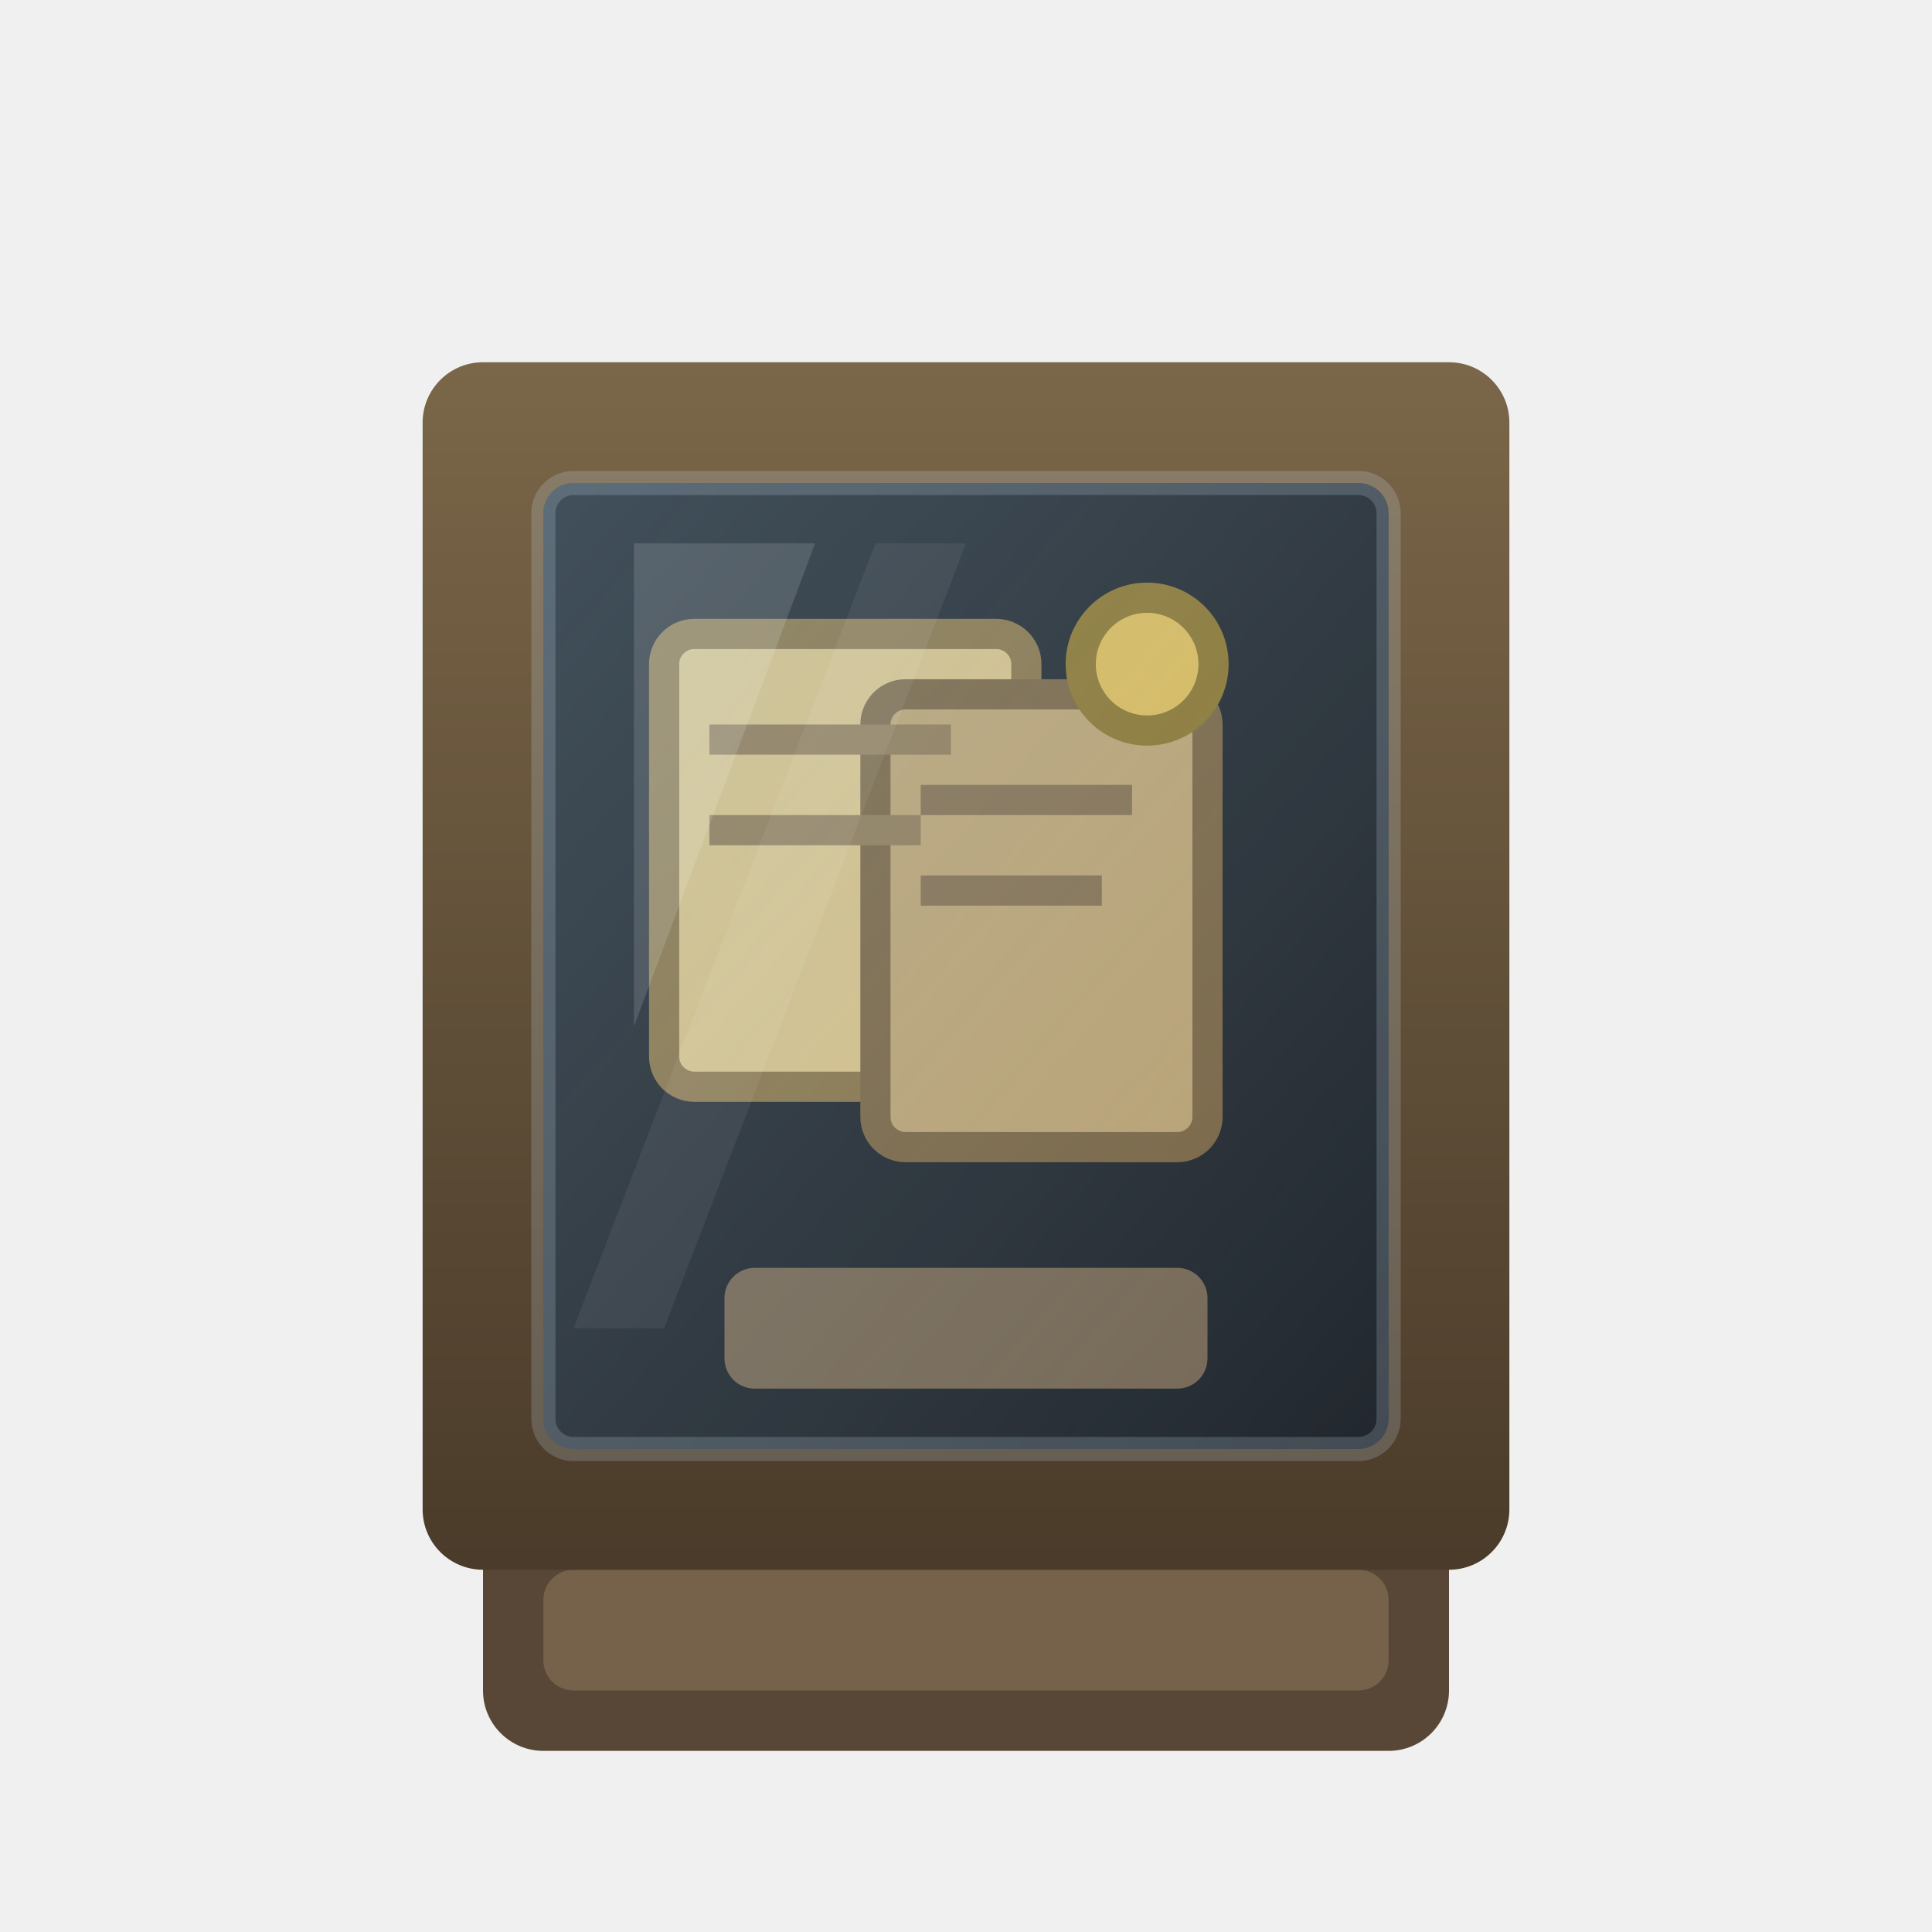
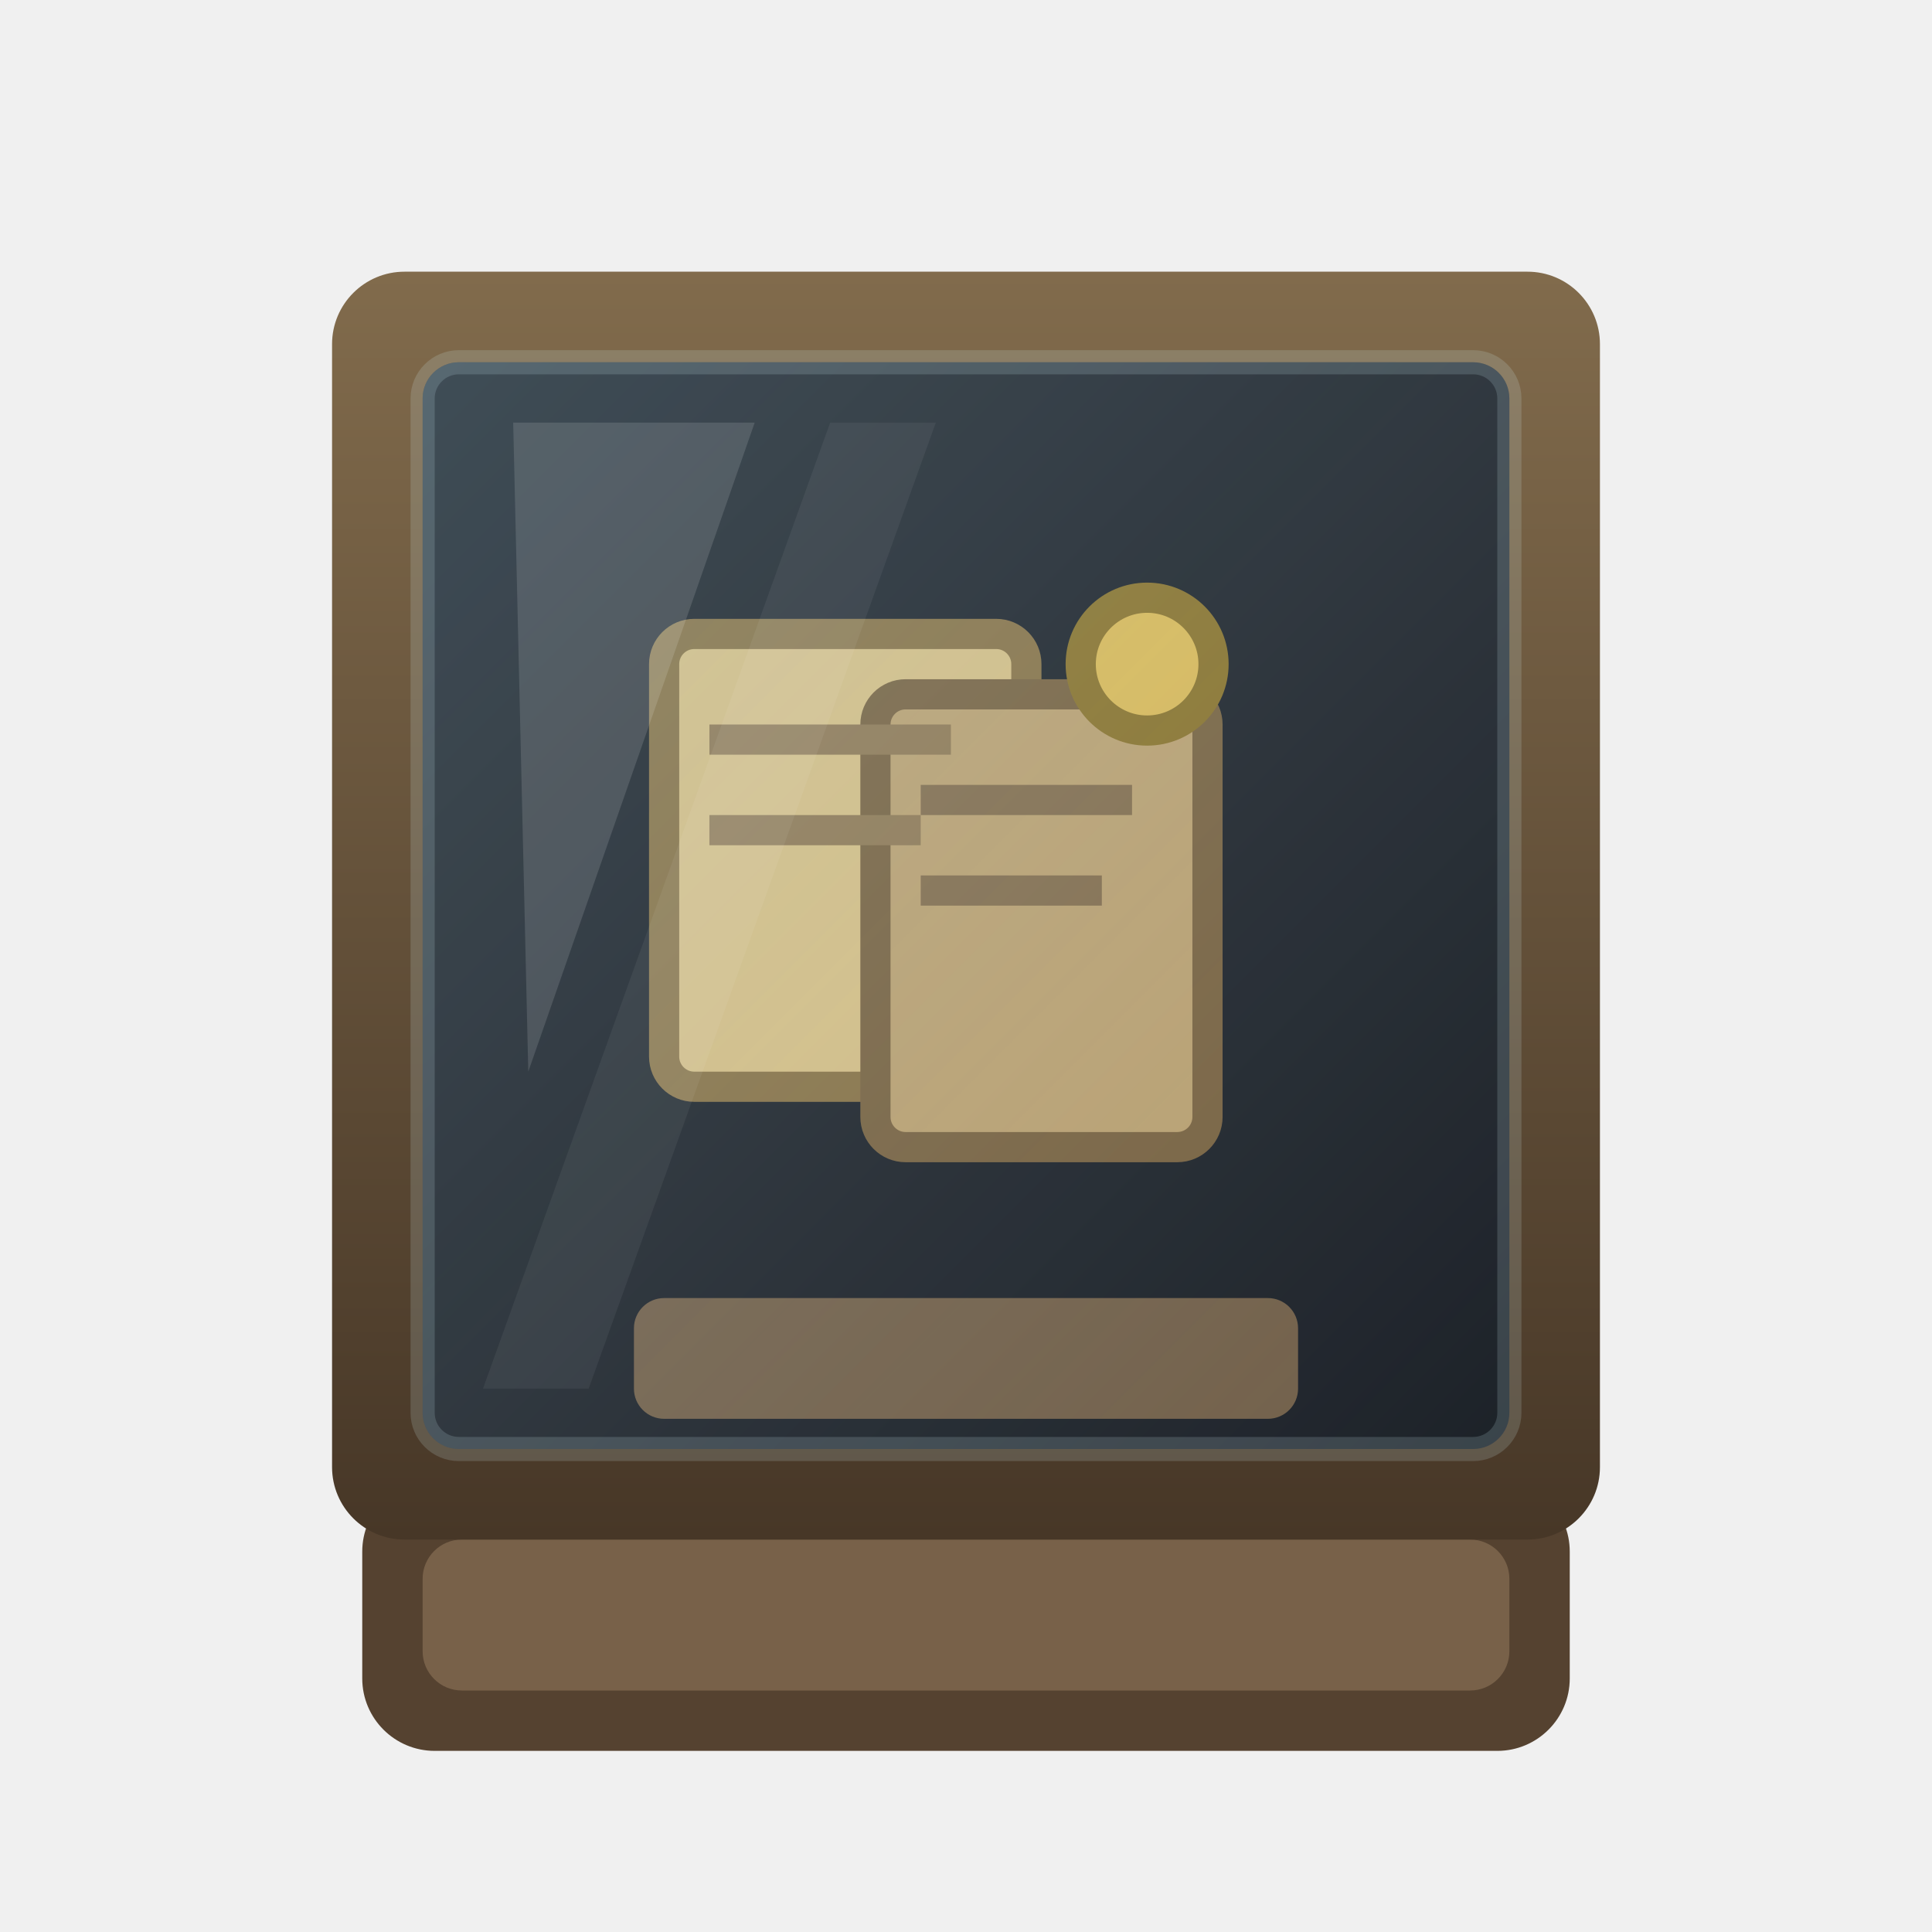
<svg xmlns="http://www.w3.org/2000/svg" viewBox="0 0 64 64">
  <defs>
    <linearGradient id="frame" x1="0" y1="0" x2="0" y2="1">
-       <stop offset="0" stop-color="#7a6648" />
-       <stop offset="1" stop-color="#4a3b2a" />
+       <stop offset="0" stop-color="#816b4c" />
+       <stop offset="1" stop-color="#473727" />
    </linearGradient>
    <linearGradient id="glass" x1="0" y1="0" x2="1" y2="1">
-       <stop offset="0" stop-color="#bfe9ff" stop-opacity="0.28" />
-       <stop offset="1" stop-color="#e8f8ff" stop-opacity="0.08" />
+       <stop offset="0" stop-color="#c8efff" stop-opacity="0.26" />
+       <stop offset="1" stop-color="#f3fbff" stop-opacity="0.06" />
    </linearGradient>
  </defs>
-   <rect x="16" y="50" width="32" height="8" rx="2" fill="#584736" />
-   <rect x="18" y="52" width="28" height="4" rx="1" fill="#76614a" />
-   <rect x="14" y="12" width="36" height="40" rx="2" fill="url(#frame)" />
-   <rect x="18" y="16" width="28" height="32" rx="1" fill="#10151c" />
+   <rect x="12" y="49" width="40" height="9" rx="2.4" fill="#554230" />
+   <rect x="14" y="51" width="36" height="5" rx="1.3" fill="#786149" />
+   <rect x="11" y="9" width="42" height="42" rx="2.4" fill="url(#frame)" />
+   <rect x="14" y="12" width="36" height="36" rx="1.2" fill="#0f141b" />
  <rect x="22" y="21" width="12" height="15" rx="1" fill="#d0b77a" stroke="#7f6738" stroke-width="1" />
  <rect x="29" y="23" width="11" height="15" rx="1" fill="#b49865" stroke="#6f5733" stroke-width="1" />
  <rect x="23.5" y="24" width="8" height="1" fill="#876e47" />
  <rect x="23.5" y="27" width="7" height="1" fill="#876e47" />
  <rect x="30.5" y="26" width="7" height="1" fill="#7a6240" />
  <rect x="30.5" y="29" width="6" height="1" fill="#7a6240" />
  <circle cx="38" cy="22" r="2.2" fill="#d5b24b" stroke="#81681d" stroke-width="1" />
-   <rect x="24" y="42" width="16" height="4" rx="1" fill="#6b5a45" />
-   <rect x="18" y="16" width="28" height="32" rx="1" fill="url(#glass)" stroke="#d8f3ff" stroke-opacity="0.18" stroke-width="0.8" />
-   <path d="M21 18 L27 18 L21 34 Z" fill="#ffffff" fill-opacity="0.13" />
-   <path d="M29 18 L32 18 L22 44 L19 44 Z" fill="#ffffff" fill-opacity="0.06" />
+   <rect x="21" y="43" width="22" height="4" rx="1" fill="#69553d" />
+   <rect x="14" y="12" width="36" height="36" rx="1.2" fill="url(#glass)" stroke="#d8f3ff" stroke-opacity="0.16" stroke-width="0.8" />
+   <path d="M17 14 L25 14 L17.5 35.5 Z" fill="#ffffff" fill-opacity="0.13" />
+   <path d="M27.5 14 L31 14 L19.5 46 L16 46 Z" fill="#ffffff" fill-opacity="0.055" />
</svg>
